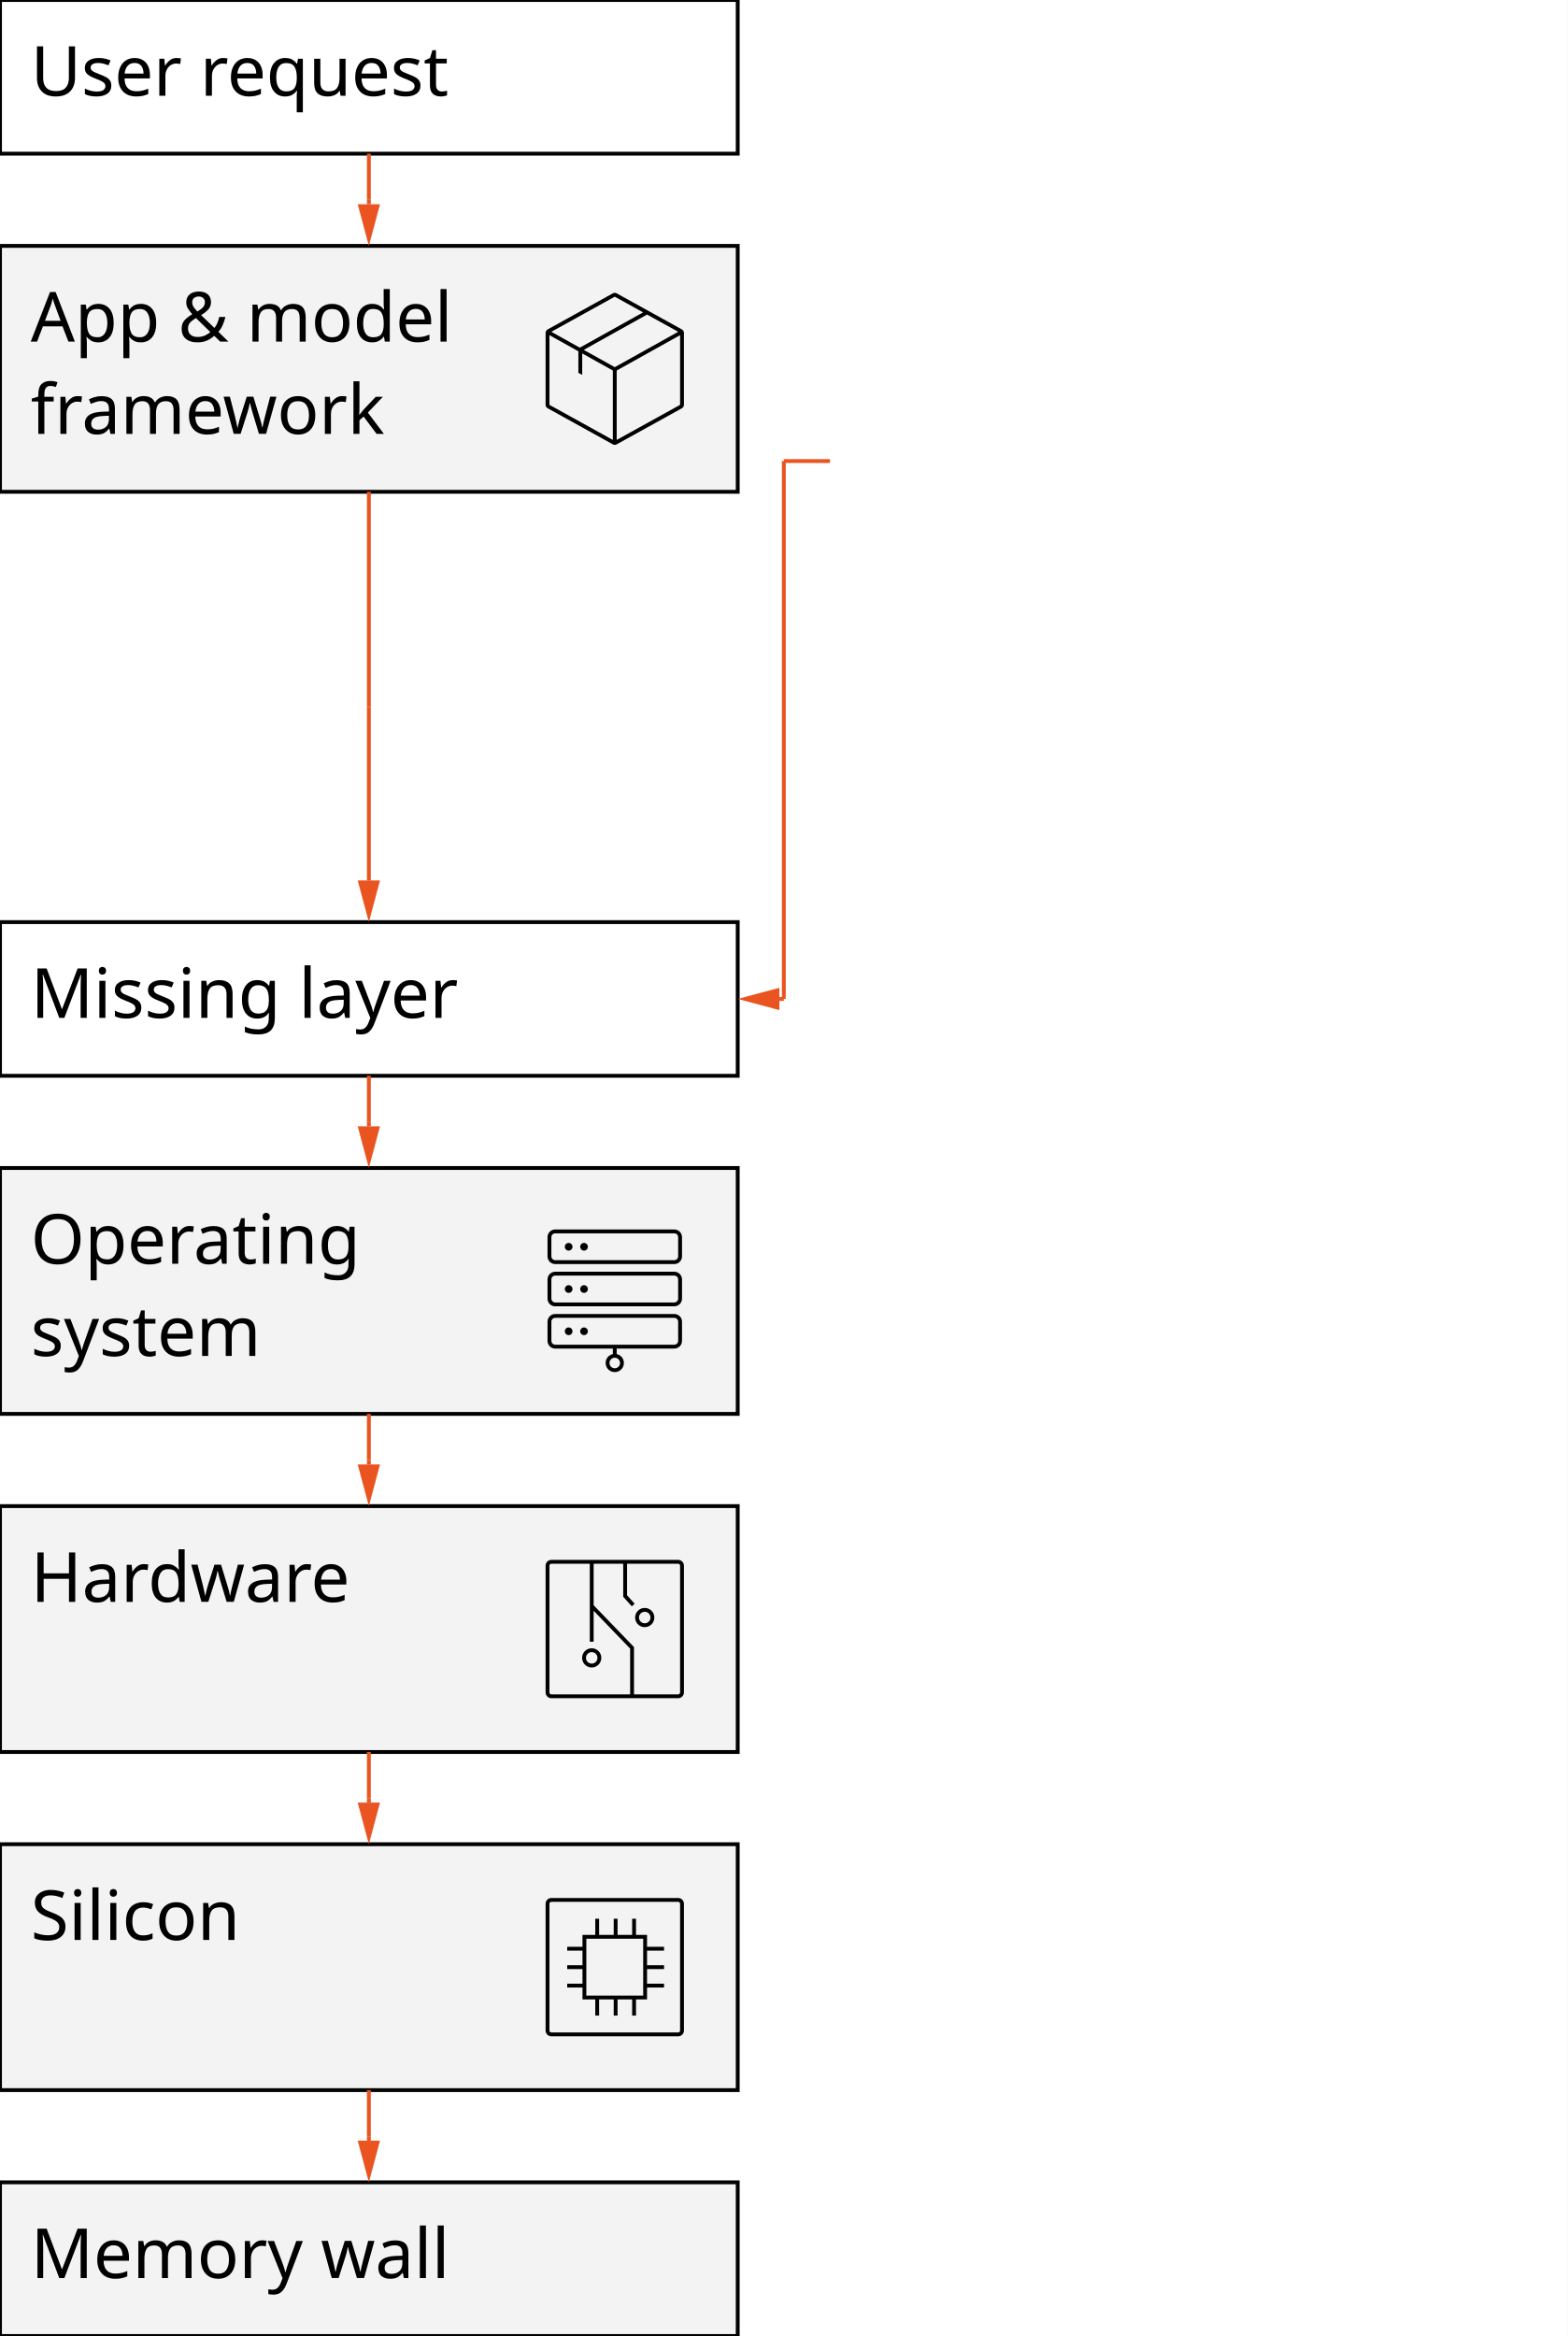
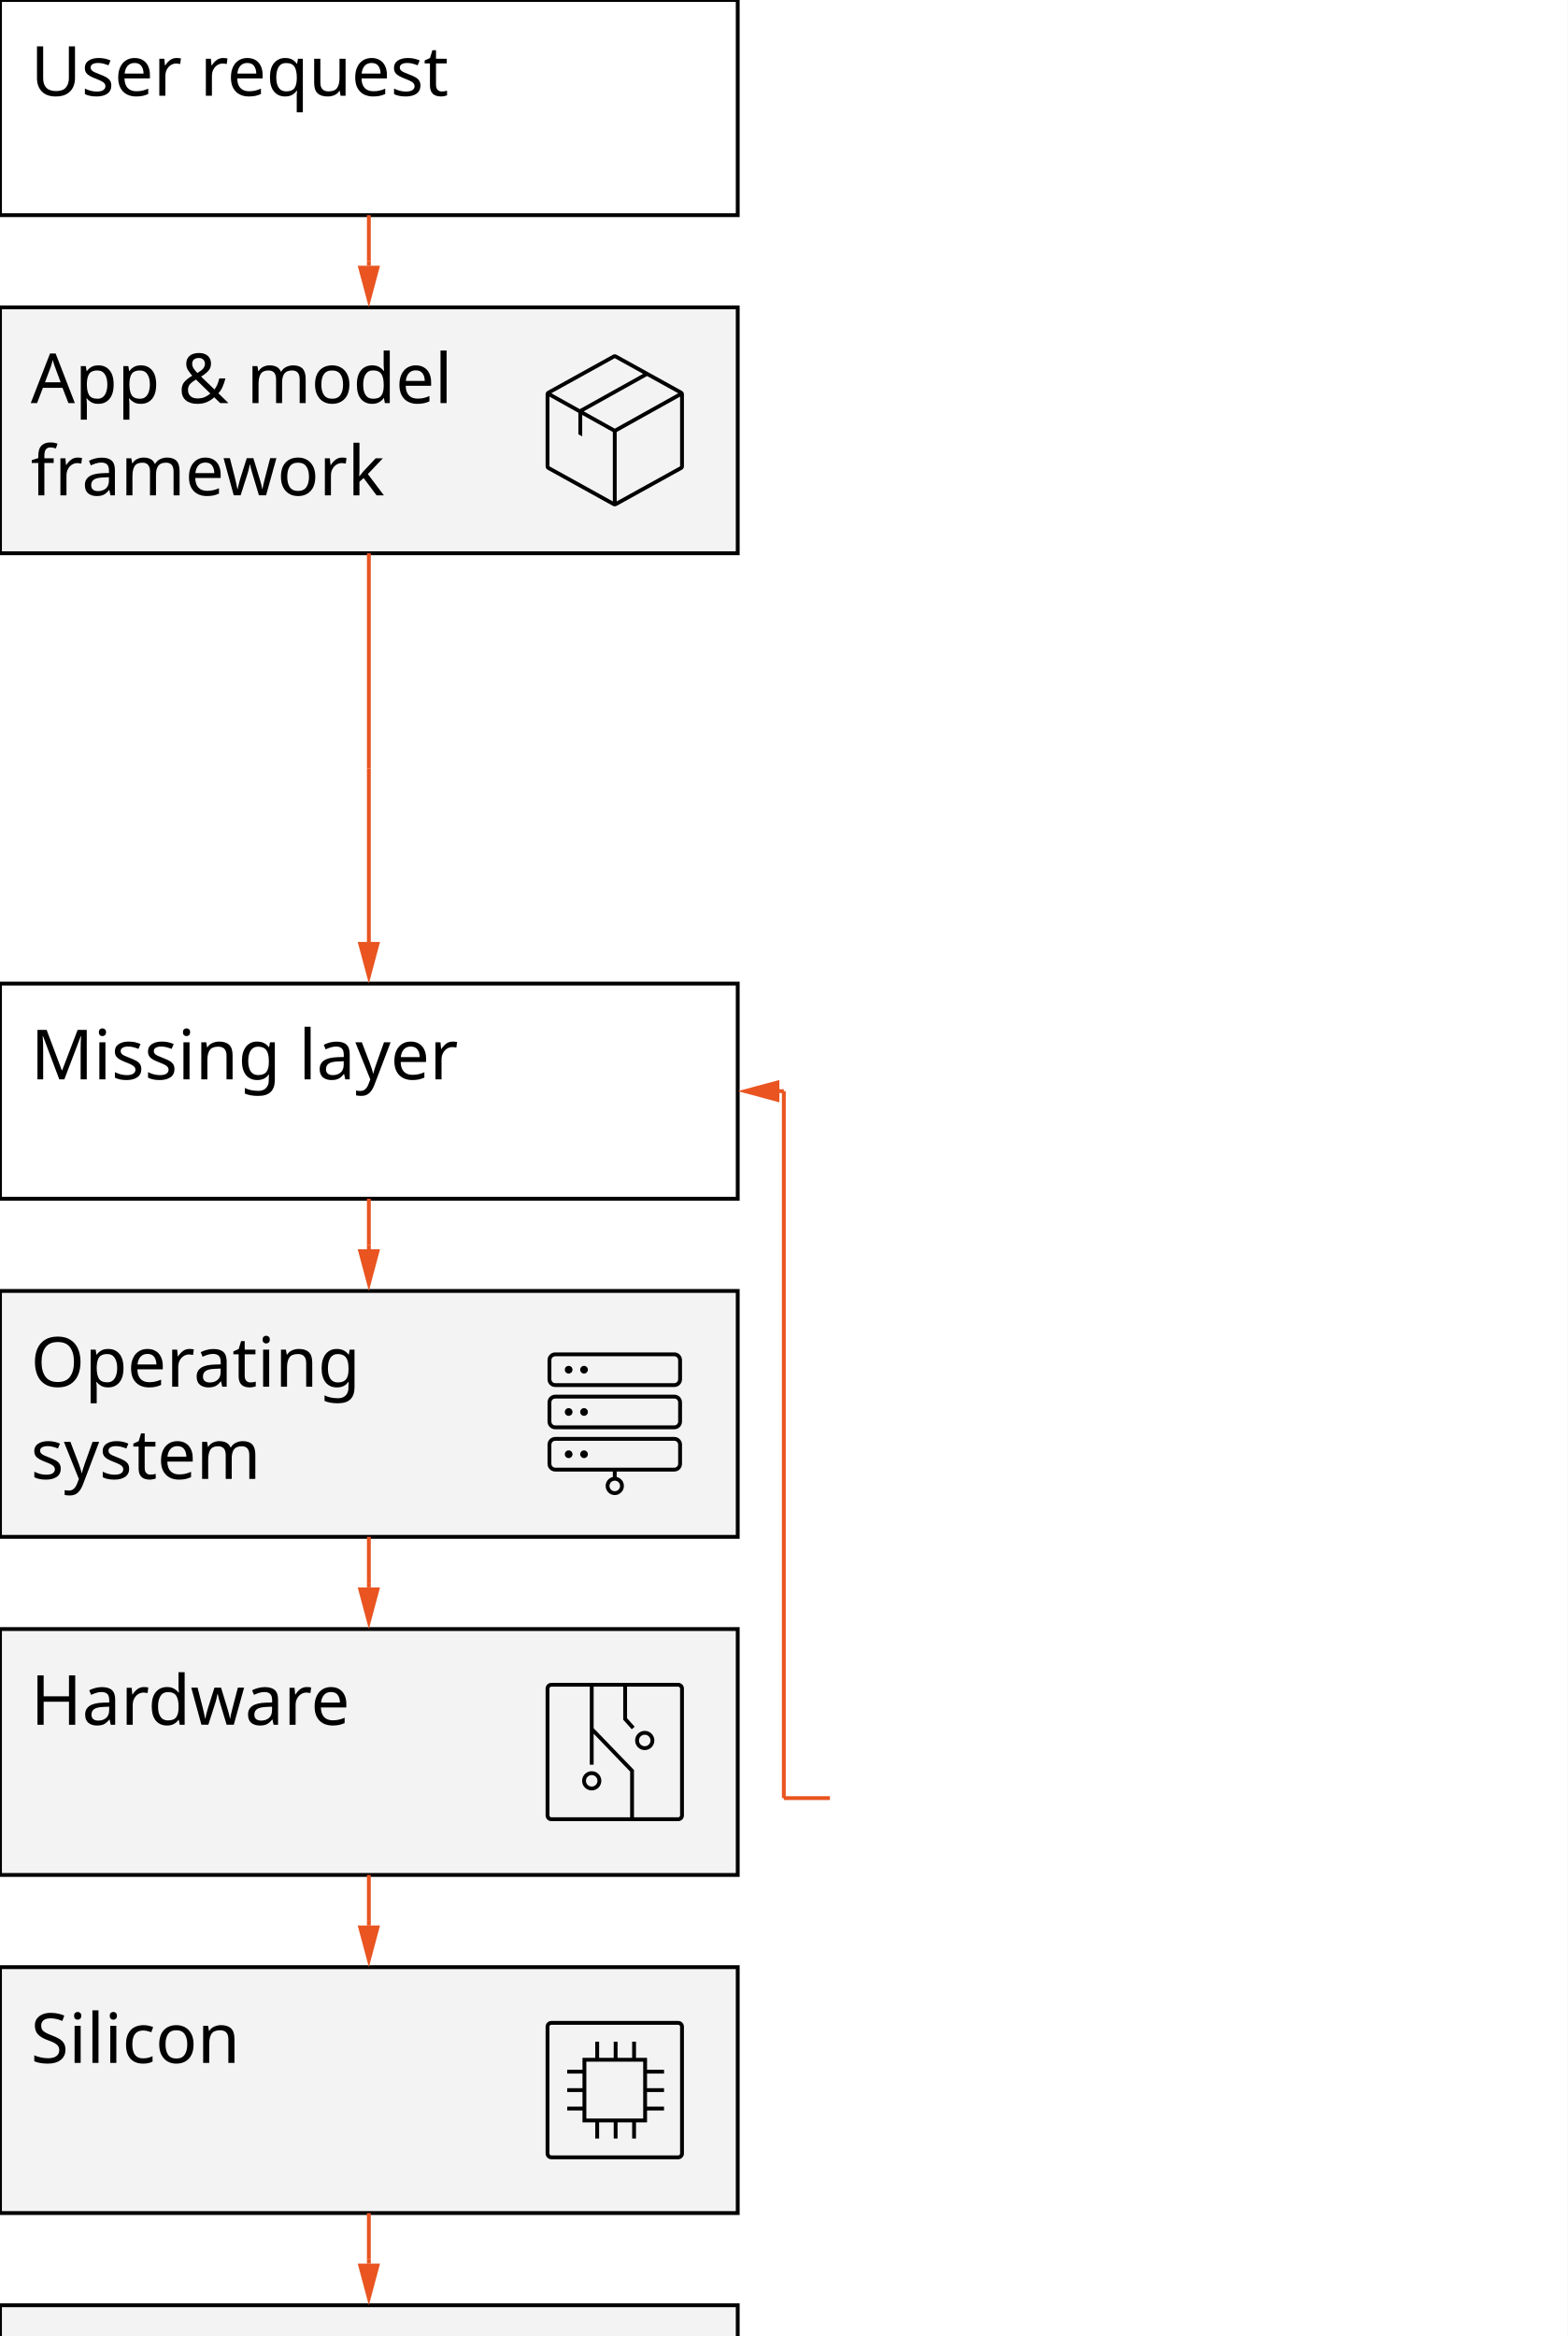
<svg xmlns="http://www.w3.org/2000/svg" width="408" height="608" viewBox="0 0 408 608" xml:space="preserve">
  <rect width="408" height="608" fill="#FFFFFF" />
  <g data-component-id="user">
-     <rect x="0" y="0" width="192" height="40" fill="#FFFFFF" stroke="#000000" stroke-width="1" stroke-miterlimit="10" />
+     <rect x="0" y="0" width="192" height="56" fill="#FFFFFF" stroke="#000000" stroke-width="1" stroke-miterlimit="10" />
    <text font-family="Ubuntu Sans">
      <tspan x="8" y="24.92" font-size="18" font-weight="400" fill="#000000">User request</tspan>
    </text>
  </g>
  <g data-component-id="app">
-     <rect x="0" y="64" width="192" height="64" fill="#F3F3F3" stroke="#000000" stroke-width="1" stroke-miterlimit="10" />
+     <rect x="0" y="80" width="192" height="64" fill="#F3F3F3" stroke="#000000" stroke-width="1" stroke-miterlimit="10" />
    <text font-family="Ubuntu Sans">
-       <tspan x="8" y="88.92" font-size="18" font-weight="400" fill="#000000">App &amp; model</tspan>
-       <tspan x="8" y="112.92" font-size="18" font-weight="400" fill="#000000">framework</tspan>
+       <tspan x="8" y="104.92" font-size="18" font-weight="400" fill="#000000">App &amp; model</tspan>
+       <tspan x="8" y="128.92" font-size="18" font-weight="400" fill="#000000">framework</tspan>
    </text>
-     <g class="dg-icon" transform="translate(136 72)">
+     <g class="dg-icon" transform="translate(136 88)">
      <path d="M33.001 9.057L41.485 13.752C41.803 13.928 42.001 14.263 42.001 14.627V33.373C42.001 33.736 41.803 34.071 41.485 34.247L24.485 43.657C24.183 43.824 23.817 43.824 23.516 43.657L6.516 34.247C6.198 34.071 6 33.736 6 33.373V14.627C6 14.263 6.198 13.928 6.516 13.752L15.001 9.057L23.516 4.343C23.817 4.176 24.183 4.176 24.485 4.343L33.001 9.057ZM24.5 24.434V42.505L32.516 38.068L41.001 33.372V15.23L24.5 24.434ZM7 33.372L15.485 38.068L23.5 42.504V24.434L15.525 19.985V25.583L14.529 25.027V19.43L7 15.231V33.372ZM15.92 19.061L24 23.566L40.515 14.357L32.516 9.932L32.404 9.869L15.92 19.061ZM15.485 9.932L7.485 14.357L14.899 18.491L31.377 9.302L24 5.218L15.485 9.932Z" fill="#000000" />
    </g>
  </g>
  <g data-component-id="missing">
-     <rect x="0" y="240" width="192" height="40" fill="#FFFFFF" stroke="#000000" stroke-width="1" stroke-miterlimit="10" />
+     <rect x="0" y="256" width="192" height="56" fill="#FFFFFF" stroke="#000000" stroke-width="1" stroke-miterlimit="10" />
    <text font-family="Ubuntu Sans">
-       <tspan x="8" y="264.92" font-size="18" font-weight="400" fill="#000000">Missing layer</tspan>
+       <tspan x="8" y="280.92" font-size="18" font-weight="400" fill="#000000">Missing layer</tspan>
    </text>
  </g>
  <g data-component-id="os">
-     <rect x="0" y="304" width="192" height="64" fill="#F3F3F3" stroke="#000000" stroke-width="1" stroke-miterlimit="10" />
+     <rect x="0" y="336" width="192" height="64" fill="#F3F3F3" stroke="#000000" stroke-width="1" stroke-miterlimit="10" />
    <text font-family="Ubuntu Sans">
-       <tspan x="8" y="328.92" font-size="18" font-weight="400" fill="#000000">Operating</tspan>
-       <tspan x="8" y="352.92" font-size="18" font-weight="400" fill="#000000">system</tspan>
+       <tspan x="8" y="360.92" font-size="18" font-weight="400" fill="#000000">Operating</tspan>
+       <tspan x="8" y="384.92" font-size="18" font-weight="400" fill="#000000">system</tspan>
    </text>
-     <g class="dg-icon" transform="translate(136 312)">
+     <g class="dg-icon" transform="translate(136 344)">
      <path d="M39.5 30C40.605 30 41.5 30.895 41.5 32V37C41.5 38.105 40.605 39 39.5 39H24.5V40.428C25.572 40.657 26.375 41.61 26.375 42.75C26.375 44.062 25.312 45.125 24 45.125C22.688 45.125 21.625 44.062 21.625 42.75C21.625 41.61 22.428 40.657 23.5 40.428V39H8.5C7.395 39 6.5 38.105 6.5 37V32C6.5 30.895 7.395 30 8.5 30H39.5ZM24 41.375C23.241 41.375 22.625 41.991 22.625 42.75C22.625 43.509 23.241 44.125 24 44.125C24.759 44.125 25.375 43.509 25.375 42.75C25.375 41.991 24.759 41.375 24 41.375ZM8.5 31C7.948 31 7.5 31.448 7.5 32V37L7.505 37.102C7.553 37.573 7.927 37.947 8.397 37.995L8.5 38H39.5L39.602 37.995C40.107 37.944 40.5 37.518 40.5 37V32C40.5 31.448 40.052 31 39.5 31H8.5ZM12 33.501C12.552 33.501 13 33.949 13 34.501C13 35.053 12.552 35.501 12 35.501C11.448 35.501 11 35.053 11 34.501C11 33.949 11.448 33.501 12 33.501ZM39.5 19C40.605 19 41.5 19.895 41.5 21V26C41.5 27.105 40.605 28 39.5 28H8.5C7.395 28 6.5 27.105 6.5 26V21C6.5 19.895 7.395 19 8.5 19H39.5ZM8.5 20C7.948 20 7.5 20.448 7.5 21V26L7.505 26.102C7.553 26.573 7.927 26.947 8.397 26.995L8.5 27H39.5L39.602 26.995C40.107 26.944 40.5 26.518 40.5 26V21C40.5 20.448 40.052 20 39.5 20H8.5ZM12 22.501C12.552 22.501 13 22.949 13 23.501C13 24.053 12.552 24.501 12 24.501C11.448 24.501 11 24.053 11 23.501C11 22.949 11.448 22.501 12 22.501ZM39.5 8C40.605 8 41.5 8.895 41.5 10V15C41.5 16.105 40.605 17 39.5 17H8.5C7.395 17 6.5 16.105 6.5 15V10C6.5 8.895 7.395 8 8.5 8H39.5ZM8.5 9C7.948 9 7.5 9.448 7.5 10V15L7.505 15.102C7.553 15.573 7.927 15.947 8.397 15.995L8.5 16H39.5L39.602 15.995C40.107 15.944 40.5 15.518 40.5 15V10C40.5 9.448 40.052 9 39.5 9H8.5ZM12 11.501C12.552 11.501 13 11.949 13 12.501C13 13.053 12.552 13.501 12 13.501C11.448 13.501 11 13.053 11 12.501C11 11.949 11.448 11.501 12 11.501Z" fill="#000000" />
      <circle cx="16" cy="12.501" r="1" fill="#000000" />
      <circle cx="16" cy="23.501" r="1" fill="#000000" />
      <circle cx="16" cy="34.501" r="1" fill="#000000" />
    </g>
  </g>
  <g data-component-id="hw">
-     <rect x="0" y="392" width="192" height="64" fill="#F3F3F3" stroke="#000000" stroke-width="1" stroke-miterlimit="10" />
+     <rect x="0" y="424" width="192" height="64" fill="#F3F3F3" stroke="#000000" stroke-width="1" stroke-miterlimit="10" />
    <text font-family="Ubuntu Sans">
-       <tspan x="8" y="416.92" font-size="18" font-weight="400" fill="#000000">Hardware</tspan>
+       <tspan x="8" y="448.92" font-size="18" font-weight="400" fill="#000000">Hardware</tspan>
    </text>
-     <g class="dg-icon" transform="translate(136 400)">
+     <g class="dg-icon" transform="translate(136 432)">
      <path fill-rule="evenodd" clip-rule="evenodd" d="M40.653 6.007C41.41 6.084 42 6.722 42 7.499V40.499L41.992 40.652C41.92 41.358 41.359 41.919 40.653 41.991L40.5 41.999H7.5C6.723 41.999 6.085 41.409 6.008 40.652L6 40.499V7.499C6 6.671 6.672 5.999 7.5 5.999H40.5L40.653 6.007ZM7.5 6.999C7.258 6.999 7.056 7.171 7.01 7.398L7 7.499V40.499C7 40.775 7.224 40.999 7.5 40.999H28V29.091L18.5 19.238V27.3H17.5V6.999H7.5ZM18.5 17.798L28.86 28.542L29 28.688V40.999H40.5C40.776 40.999 41 40.775 41 40.499V7.499C41 7.257 40.828 7.055 40.601 7.009L40.5 6.999H27.2V15.208L29.173 17.417L28.8 17.75L28.428 18.083L26.327 15.733L26.2 15.591V6.999H18.5V17.798Z" fill="#000000" />
      <path fill-rule="evenodd" clip-rule="evenodd" d="M18 29C19.381 29 20.5 30.119 20.5 31.5C20.5 32.881 19.381 34 18 34C16.619 34 15.5 32.881 15.5 31.5C15.5 30.119 16.619 29 18 29ZM18 30C17.172 30 16.5 30.672 16.5 31.5C16.5 32.328 17.172 33 18 33C18.828 33 19.5 32.328 19.5 31.5C19.5 30.672 18.828 30 18 30Z" fill="#000000" />
      <path fill-rule="evenodd" clip-rule="evenodd" d="M31.8 18.5C33.181 18.5 34.3 19.619 34.3 21C34.3 22.381 33.181 23.5 31.8 23.5C30.419 23.5 29.3 22.381 29.3 21C29.3 19.619 30.419 18.5 31.8 18.5ZM31.8 19.5C30.971 19.5 30.3 20.172 30.3 21C30.3 21.828 30.971 22.5 31.8 22.5C32.628 22.5 33.3 21.828 33.3 21C33.3 20.172 32.628 19.5 31.8 19.5Z" fill="#000000" />
    </g>
  </g>
  <g data-component-id="si">
-     <rect x="0" y="480" width="192" height="64" fill="#F3F3F3" stroke="#000000" stroke-width="1" stroke-miterlimit="10" />
+     <rect x="0" y="512" width="192" height="64" fill="#F3F3F3" stroke="#000000" stroke-width="1" stroke-miterlimit="10" />
    <text font-family="Ubuntu Sans">
-       <tspan x="8" y="504.92" font-size="18" font-weight="400" fill="#000000">Silicon</tspan>
+       <tspan x="8" y="536.92" font-size="18" font-weight="400" fill="#000000">Silicon</tspan>
    </text>
-     <g class="dg-icon" transform="translate(136 488)">
+     <g class="dg-icon" transform="translate(136 520)">
      <path fill-rule="evenodd" clip-rule="evenodd" d="M40.653 6.008C41.41 6.085 42 6.723 42 7.5V40.5L41.992 40.653C41.92 41.359 41.359 41.92 40.653 41.992L40.5 42H7.5C6.723 42 6.085 41.41 6.008 40.653L6 40.5V7.5C6 6.672 6.672 6 7.5 6H40.5L40.653 6.008ZM7.5 7C7.258 7 7.056 7.171 7.01 7.399L7 7.5V40.5C7 40.776 7.224 41 7.5 41H40.5C40.776 41 41 40.776 41 40.5V7.5C41 7.258 40.829 7.056 40.601 7.01L40.5 7H7.5Z" fill="#000000" />
      <path fill-rule="evenodd" clip-rule="evenodd" d="M19.925 15.6H23.726V11.4H24.726V15.6H28.525V11.4H29.525V15.6H32.4V18.7H36.825V19.7H32.4V23.5H36.825V24.5H32.4V28.3H36.825V29.3H32.4V32.399H29.525V36.6H28.525V32.399H24.726V36.6H23.726V32.399H19.925V36.6H18.925V32.399H15.601V29.3H11.625V28.3H15.601V24.5H11.625V23.5H15.601V19.7H11.625V18.7H15.601V15.6H18.925V11.4H19.925V15.6ZM16.601 31.399H31.4V16.6H16.601V31.399Z" fill="#000000" />
    </g>
  </g>
  <g data-component-id="wall">
-     <rect x="0" y="568" width="192" height="40" fill="#F3F3F3" stroke="#000000" stroke-width="1" stroke-miterlimit="10" />
+     <rect x="0" y="600" width="192" height="56" fill="#F3F3F3" stroke="#000000" stroke-width="1" stroke-miterlimit="10" />
    <text font-family="Ubuntu Sans">
-       <tspan x="8" y="592.92" font-size="18" font-weight="400" fill="#000000">Memory wall</tspan>
+       <tspan x="8" y="624.92" font-size="18" font-weight="400" fill="#000000">Memory wall</tspan>
    </text>
  </g>
  <g data-component-id="user.bottom-&gt;app.top">
-     <line x1="96" y1="40" x2="96" y2="52" fill="none" stroke="#E95420" stroke-width="1" stroke-miterlimit="10" />
-     <line x1="96" y1="52" x2="96" y2="52" fill="none" stroke="#E95420" stroke-width="1" stroke-miterlimit="10" />
-     <line x1="96" y1="52" x2="96" y2="53.159" fill="none" stroke="#E95420" stroke-width="1" stroke-miterlimit="10" />
-     <polygon points="93.095,53.159 96,64 98.905,53.159" fill="#E95420" />
+     <line x1="96" y1="56" x2="96" y2="68" fill="none" stroke="#E95420" stroke-width="1" stroke-miterlimit="10" />
+     <line x1="96" y1="68" x2="96" y2="68" fill="none" stroke="#E95420" stroke-width="1" stroke-miterlimit="10" />
+     <line x1="96" y1="68" x2="96" y2="69.159" fill="none" stroke="#E95420" stroke-width="1" stroke-miterlimit="10" />
+     <polygon points="93.095,69.159 96,80 98.905,69.159" fill="#E95420" />
  </g>
  <g data-component-id="app.bottom-&gt;missing.top">
-     <line x1="96" y1="128" x2="96" y2="184" fill="none" stroke="#E95420" stroke-width="1" stroke-miterlimit="10" />
-     <line x1="96" y1="184" x2="96" y2="184" fill="none" stroke="#E95420" stroke-width="1" stroke-miterlimit="10" />
-     <line x1="96" y1="184" x2="96" y2="229.159" fill="none" stroke="#E95420" stroke-width="1" stroke-miterlimit="10" />
-     <polygon points="93.095,229.159 96,240 98.905,229.159" fill="#E95420" />
+     <line x1="96" y1="144" x2="96" y2="200" fill="none" stroke="#E95420" stroke-width="1" stroke-miterlimit="10" />
+     <line x1="96" y1="200" x2="96" y2="200" fill="none" stroke="#E95420" stroke-width="1" stroke-miterlimit="10" />
+     <line x1="96" y1="200" x2="96" y2="245.159" fill="none" stroke="#E95420" stroke-width="1" stroke-miterlimit="10" />
+     <polygon points="93.095,245.159 96,256 98.905,245.159" fill="#E95420" />
  </g>
  <g data-component-id="missing.bottom-&gt;os.top">
-     <line x1="96" y1="280" x2="96" y2="292" fill="none" stroke="#E95420" stroke-width="1" stroke-miterlimit="10" />
-     <line x1="96" y1="292" x2="96" y2="292" fill="none" stroke="#E95420" stroke-width="1" stroke-miterlimit="10" />
-     <line x1="96" y1="292" x2="96" y2="293.159" fill="none" stroke="#E95420" stroke-width="1" stroke-miterlimit="10" />
-     <polygon points="93.095,293.159 96,304 98.905,293.159" fill="#E95420" />
+     <line x1="96" y1="312" x2="96" y2="324" fill="none" stroke="#E95420" stroke-width="1" stroke-miterlimit="10" />
+     <line x1="96" y1="324" x2="96" y2="324" fill="none" stroke="#E95420" stroke-width="1" stroke-miterlimit="10" />
+     <line x1="96" y1="324" x2="96" y2="325.159" fill="none" stroke="#E95420" stroke-width="1" stroke-miterlimit="10" />
+     <polygon points="93.095,325.159 96,336 98.905,325.159" fill="#E95420" />
  </g>
  <g data-component-id="os.bottom-&gt;hw.top">
-     <line x1="96" y1="368" x2="96" y2="380" fill="none" stroke="#E95420" stroke-width="1" stroke-miterlimit="10" />
-     <line x1="96" y1="380" x2="96" y2="380" fill="none" stroke="#E95420" stroke-width="1" stroke-miterlimit="10" />
-     <line x1="96" y1="380" x2="96" y2="381.159" fill="none" stroke="#E95420" stroke-width="1" stroke-miterlimit="10" />
-     <polygon points="93.095,381.159 96,392 98.905,381.159" fill="#E95420" />
+     <line x1="96" y1="400" x2="96" y2="412" fill="none" stroke="#E95420" stroke-width="1" stroke-miterlimit="10" />
+     <line x1="96" y1="412" x2="96" y2="412" fill="none" stroke="#E95420" stroke-width="1" stroke-miterlimit="10" />
+     <line x1="96" y1="412" x2="96" y2="413.159" fill="none" stroke="#E95420" stroke-width="1" stroke-miterlimit="10" />
+     <polygon points="93.095,413.159 96,424 98.905,413.159" fill="#E95420" />
  </g>
  <g data-component-id="hw.bottom-&gt;si.top">
-     <line x1="96" y1="456" x2="96" y2="468" fill="none" stroke="#E95420" stroke-width="1" stroke-miterlimit="10" />
-     <line x1="96" y1="468" x2="96" y2="468" fill="none" stroke="#E95420" stroke-width="1" stroke-miterlimit="10" />
-     <line x1="96" y1="468" x2="96" y2="469.159" fill="none" stroke="#E95420" stroke-width="1" stroke-miterlimit="10" />
-     <polygon points="93.095,469.159 96,480 98.905,469.159" fill="#E95420" />
+     <line x1="96" y1="488" x2="96" y2="500" fill="none" stroke="#E95420" stroke-width="1" stroke-miterlimit="10" />
+     <line x1="96" y1="500" x2="96" y2="500" fill="none" stroke="#E95420" stroke-width="1" stroke-miterlimit="10" />
+     <line x1="96" y1="500" x2="96" y2="501.159" fill="none" stroke="#E95420" stroke-width="1" stroke-miterlimit="10" />
+     <polygon points="93.095,501.159 96,512 98.905,501.159" fill="#E95420" />
  </g>
  <g data-component-id="si.bottom-&gt;wall.top">
-     <line x1="96" y1="544" x2="96" y2="556" fill="none" stroke="#E95420" stroke-width="1" stroke-miterlimit="10" />
-     <line x1="96" y1="556" x2="96" y2="556" fill="none" stroke="#E95420" stroke-width="1" stroke-miterlimit="10" />
-     <line x1="96" y1="556" x2="96" y2="557.159" fill="none" stroke="#E95420" stroke-width="1" stroke-miterlimit="10" />
-     <polygon points="93.095,557.159 96,568 98.905,557.159" fill="#E95420" />
+     <line x1="96" y1="576" x2="96" y2="588" fill="none" stroke="#E95420" stroke-width="1" stroke-miterlimit="10" />
+     <line x1="96" y1="588" x2="96" y2="588" fill="none" stroke="#E95420" stroke-width="1" stroke-miterlimit="10" />
+     <line x1="96" y1="588" x2="96" y2="589.159" fill="none" stroke="#E95420" stroke-width="1" stroke-miterlimit="10" />
+     <polygon points="93.095,589.159 96,600 98.905,589.159" fill="#E95420" />
  </g>
  <g data-component-id="missing_note.left-&gt;missing.right">
-     <line x1="216" y1="120" x2="204" y2="120" fill="none" stroke="#E95420" stroke-width="1" stroke-miterlimit="10" />
-     <line x1="204" y1="120" x2="204" y2="260" fill="none" stroke="#E95420" stroke-width="1" stroke-miterlimit="10" />
-     <line x1="204" y1="260" x2="202.841" y2="260" fill="none" stroke="#E95420" stroke-width="1" stroke-miterlimit="10" />
-     <polygon points="202.841,257.095 192,260 202.841,262.905" fill="#E95420" />
+     <line x1="216" y1="468" x2="204" y2="468" fill="none" stroke="#E95420" stroke-width="1" stroke-miterlimit="10" />
+     <line x1="204" y1="468" x2="204" y2="284" fill="none" stroke="#E95420" stroke-width="1" stroke-miterlimit="10" />
+     <line x1="204" y1="284" x2="202.841" y2="284" fill="none" stroke="#E95420" stroke-width="1" stroke-miterlimit="10" />
+     <polygon points="202.841,281.095 192,284 202.841,286.905" fill="#E95420" />
  </g>
</svg>
